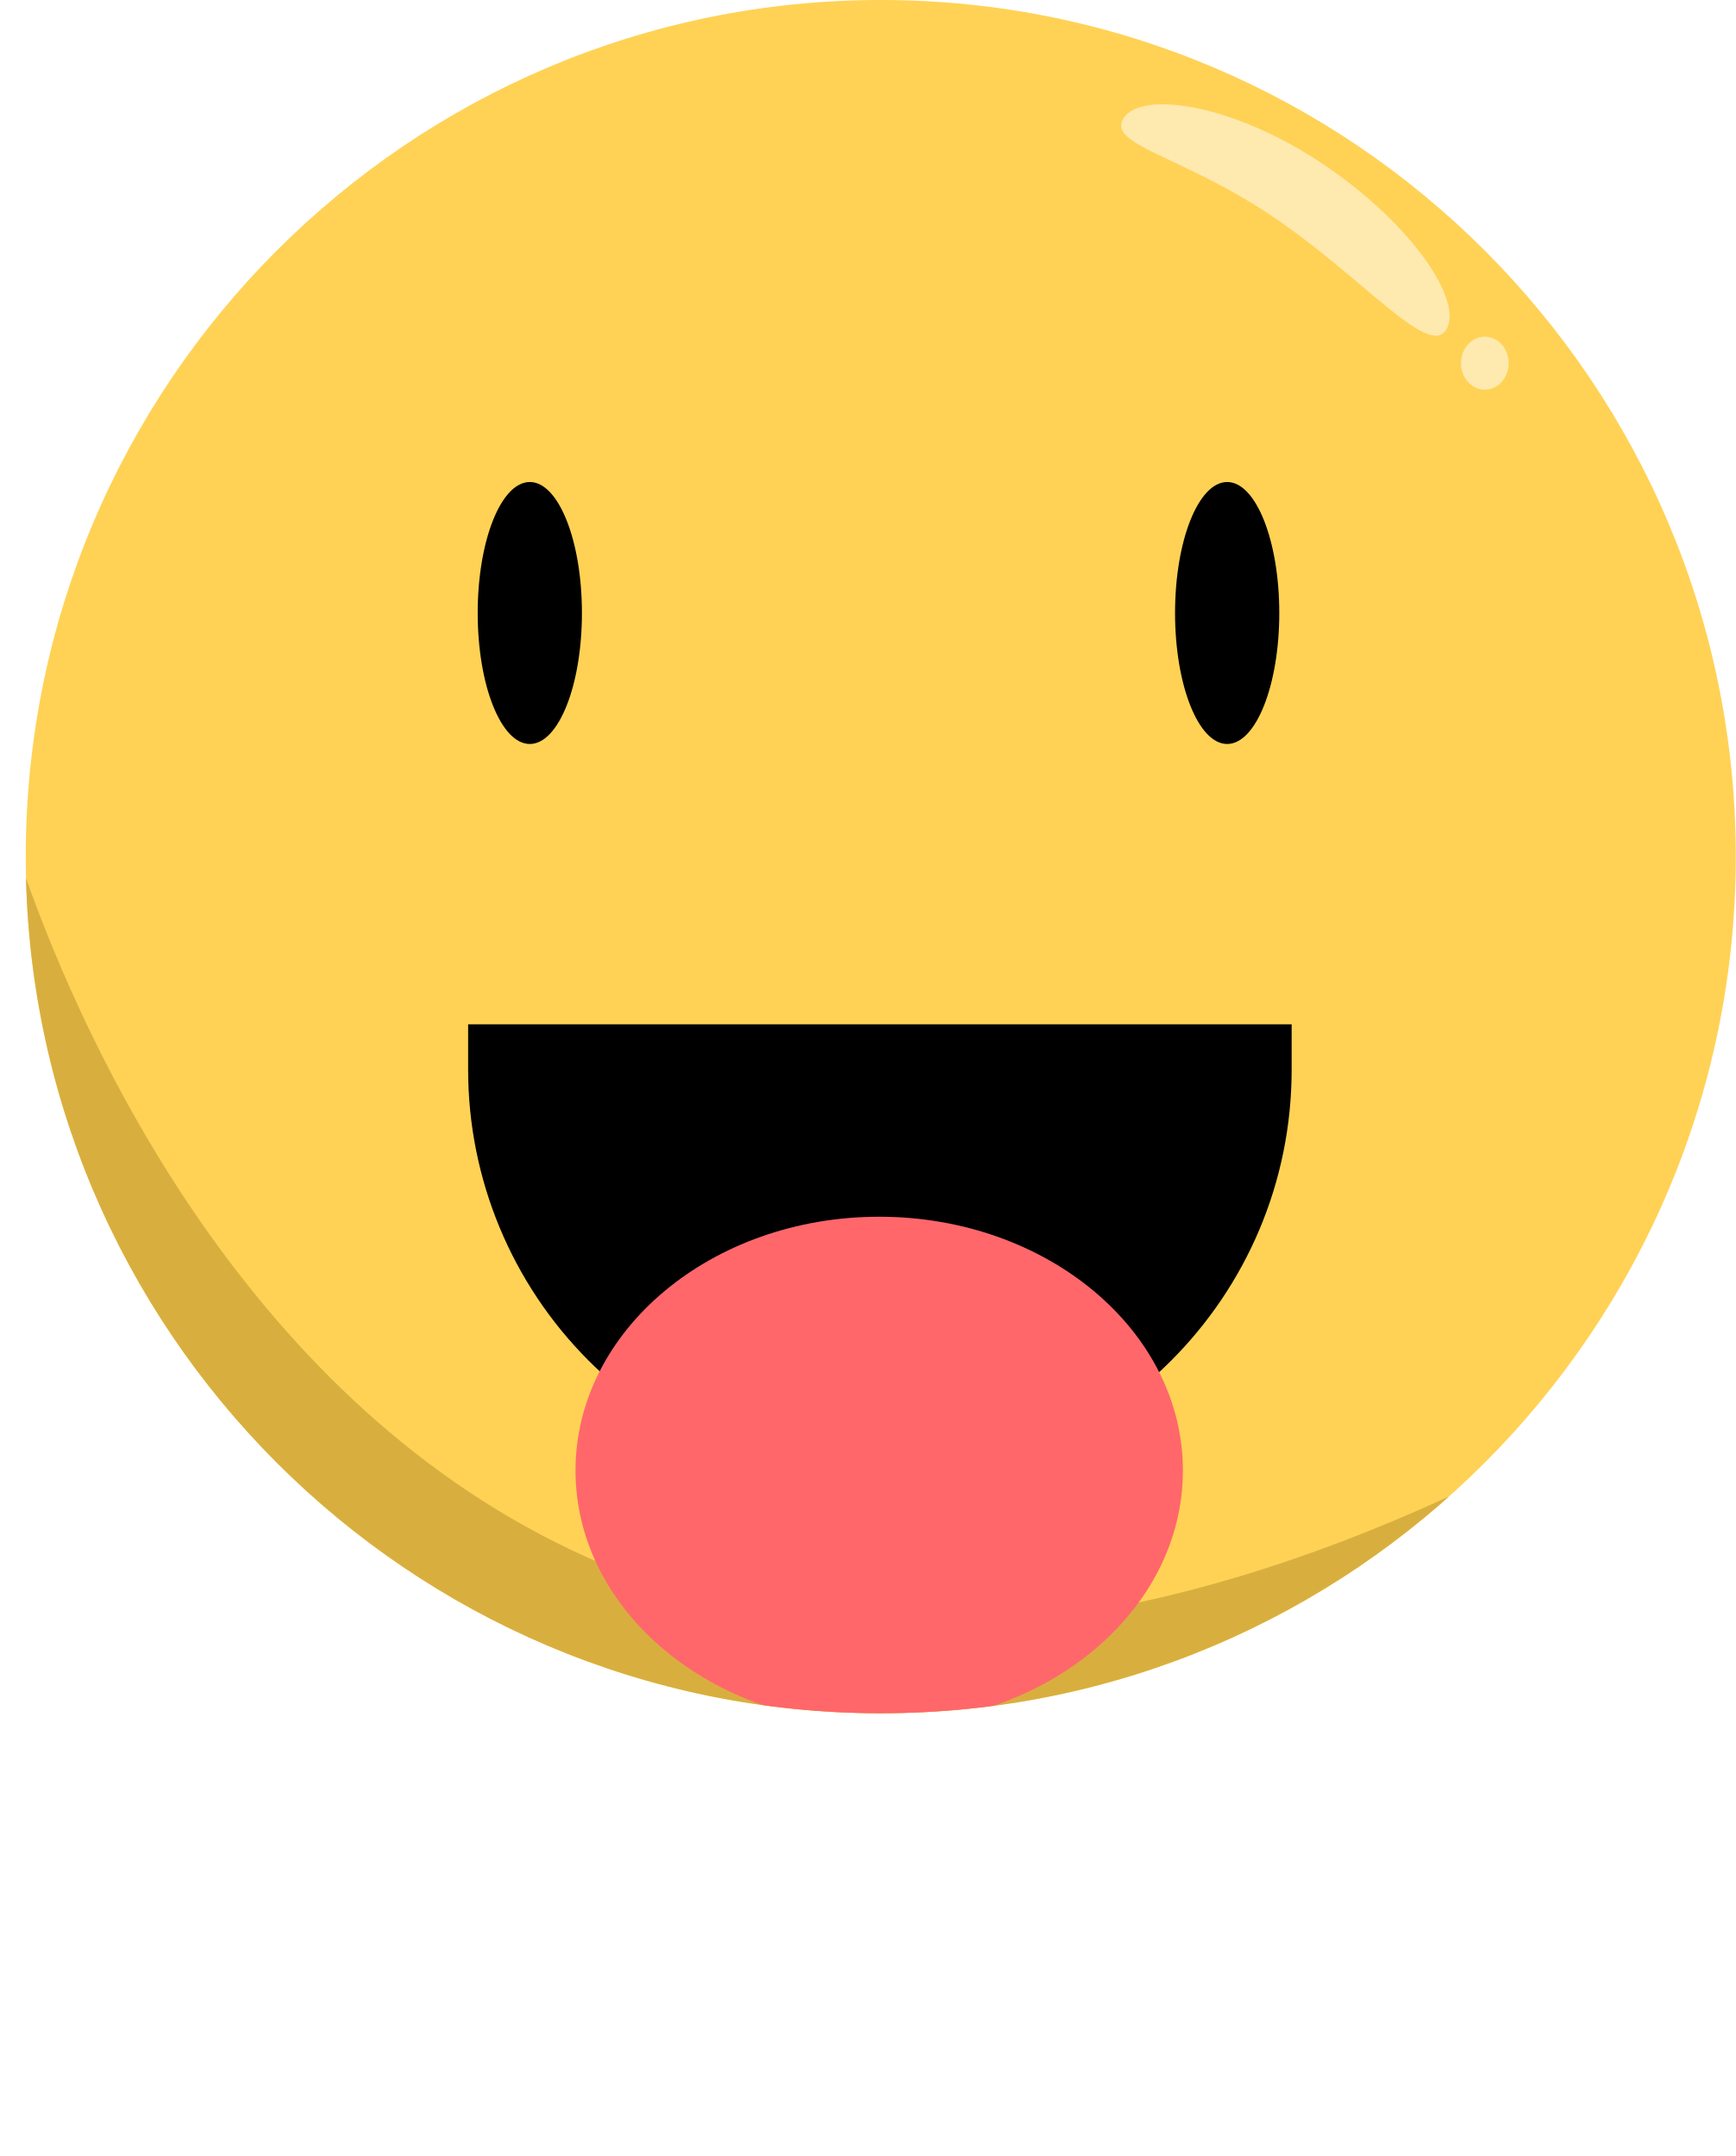
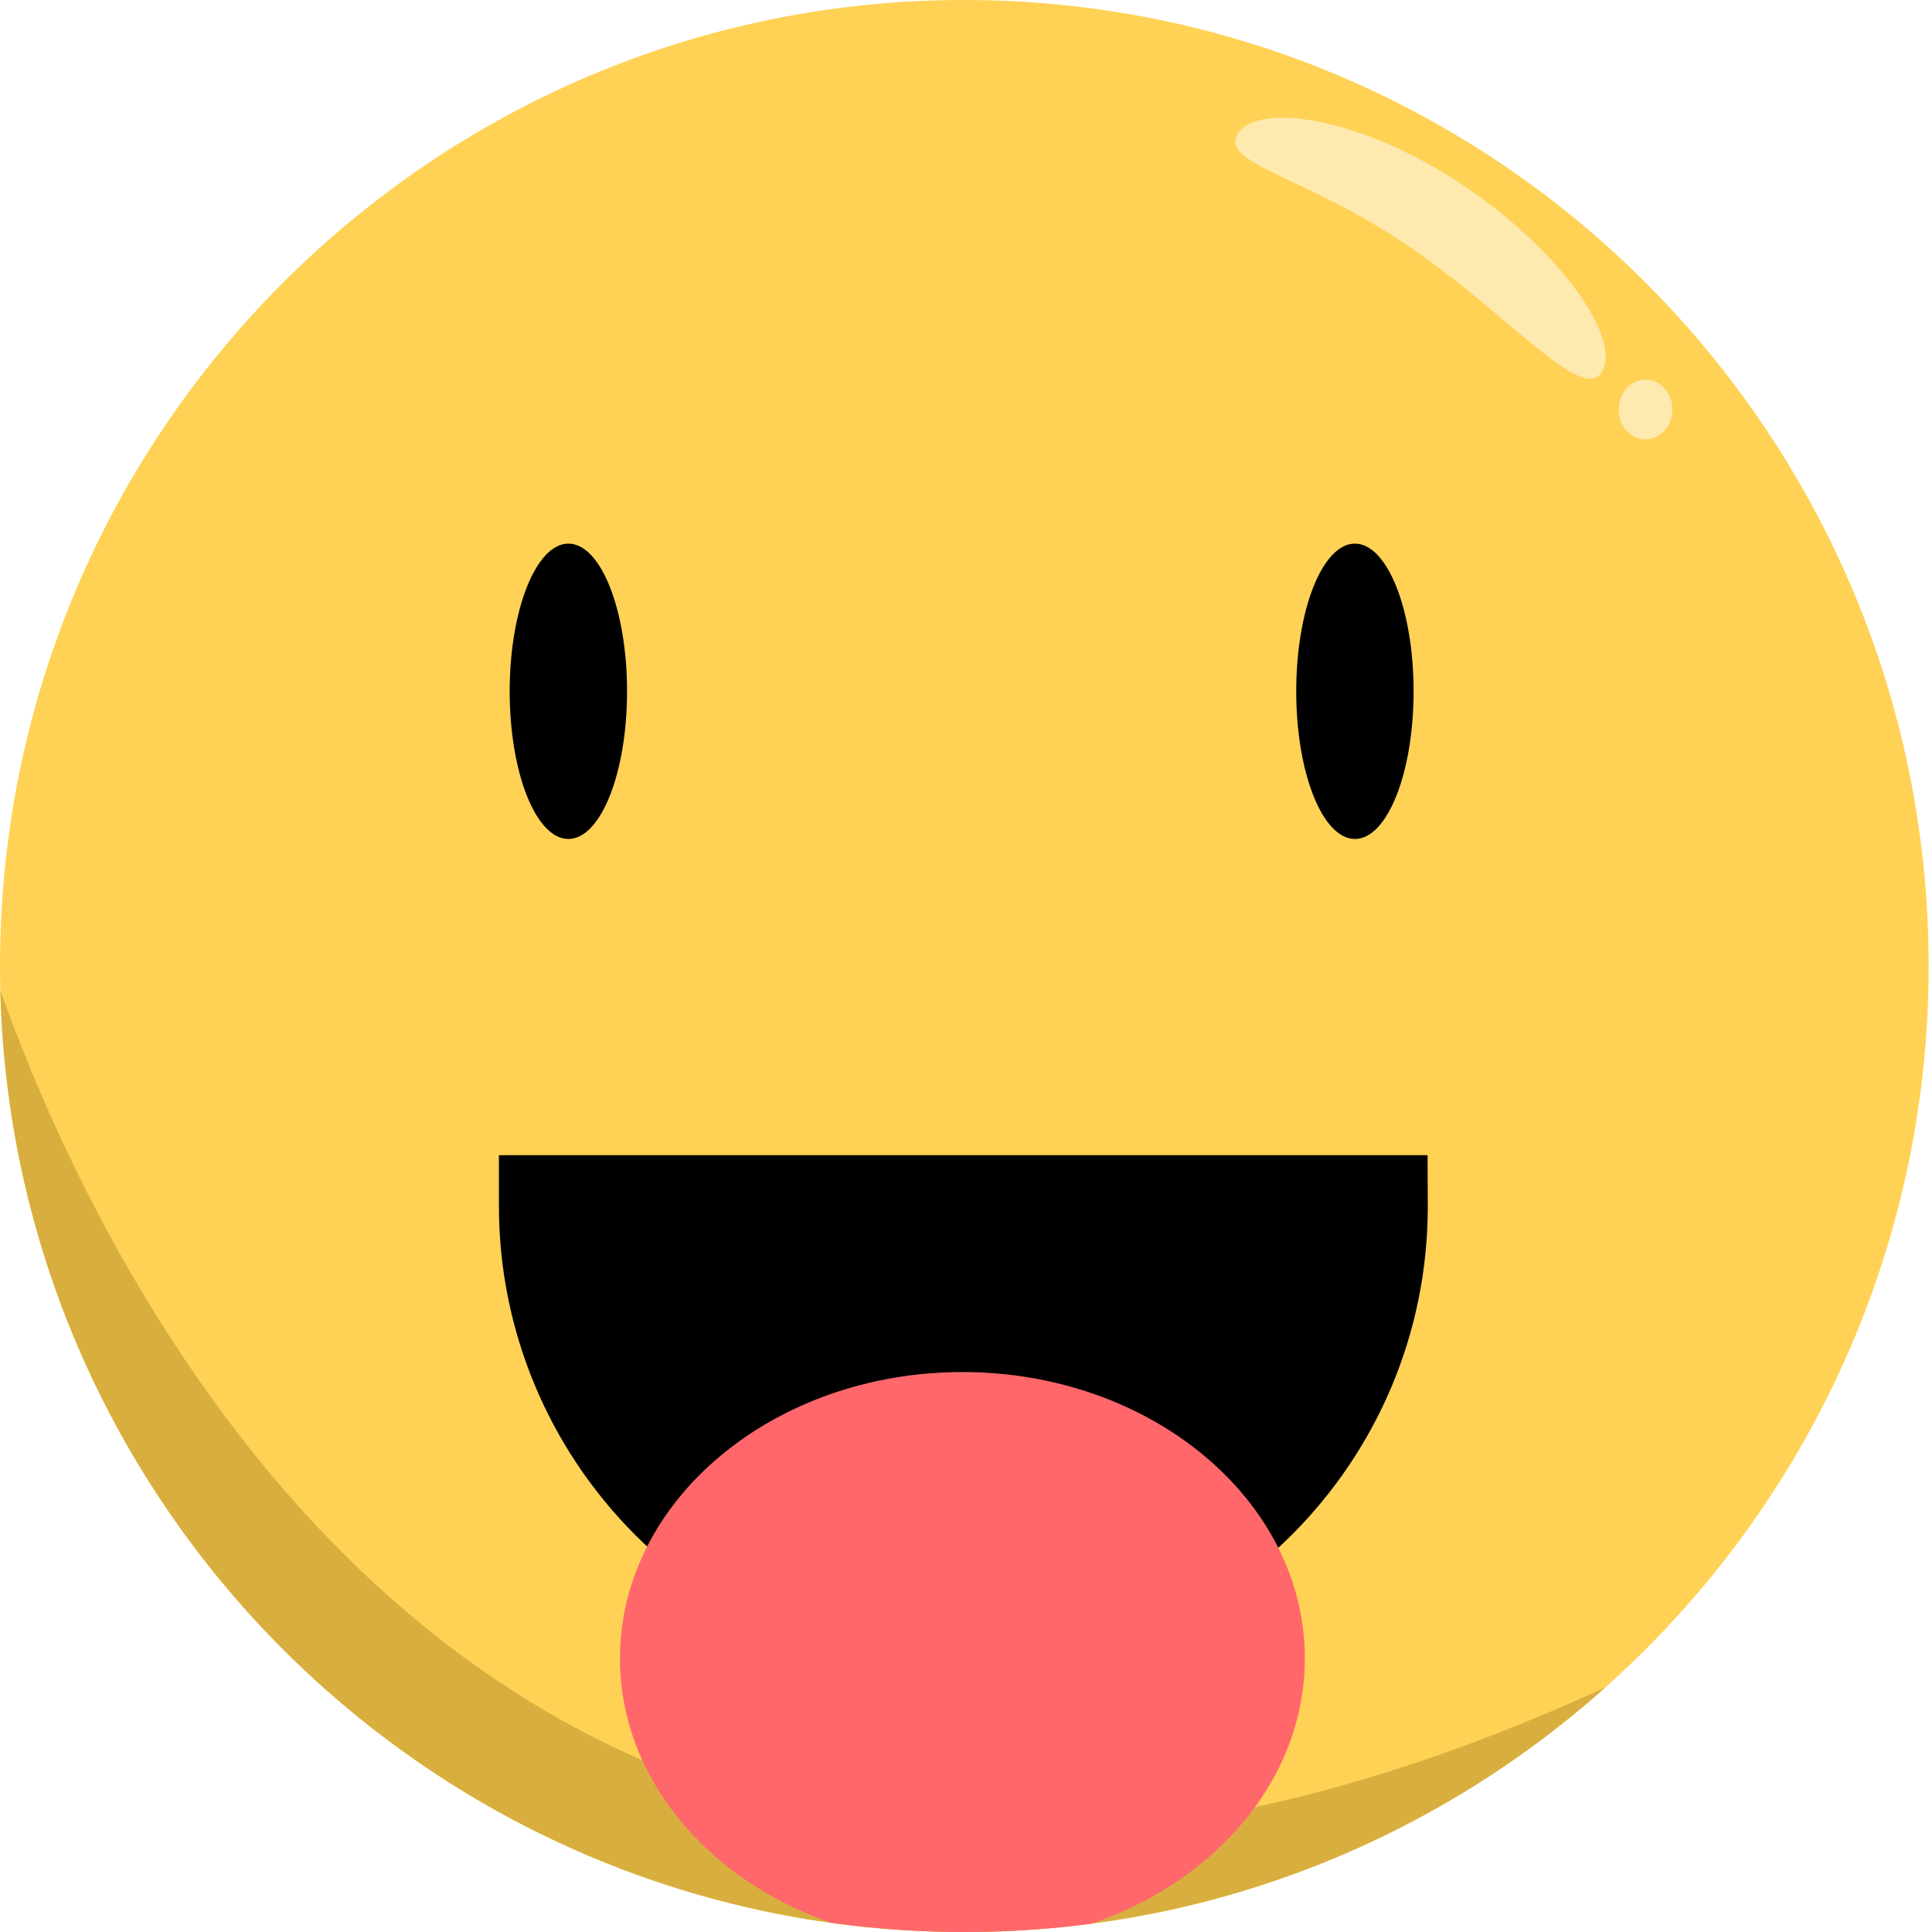
- <svg xmlns="http://www.w3.org/2000/svg" id="Lag_2" data-name="Lag 2" viewBox="0 0 910.63 1131.08">
-   <defs>
-     <style>
-       .cls-1 {
-         clip-path: url(#clippath-2);
-       }
- 
-       .cls-2 {
-         fill: #fee9af;
-       }
- 
-       .cls-2, .cls-3, .cls-4, .cls-5, .cls-6 {
-         fill-rule: evenodd;
-       }
- 
-       .cls-3 {
-         fill: #d8af3f;
-       }
- 
-       .cls-4 {
-         fill: #ffd255;
-       }
- 
-       .cls-5 {
-         fill: #ff676b;
-       }
- 
-       .cls-7 {
-         clip-path: url(#clippath-1);
-       }
- 
-       .cls-7, .cls-8 {
-         clip-rule: evenodd;
-         fill: none;
-       }
- 
-       .cls-9 {
-         clip-path: url(#clippath);
-       }
-     </style>
-     <clipPath id="clippath">
-       <path class="cls-8" d="m462.07,0c247.57,0,448.56,201.37,448.56,449.4s-200.99,449.4-448.56,449.4S13.51,697.44,13.51,449.4,214.5,0,462.07,0h0Z" />
-     </clipPath>
-     <clipPath id="clippath-1">
-       <path class="cls-8" d="m677.64,537.36H245.59v23.76c0,57.29,22.76,112.24,63.27,152.75,40.51,40.51,95.46,63.27,152.75,63.27h0c119.31,0,216.02-96.72,216.02-216.03v-23.76h0Z" />
-     </clipPath>
-     <clipPath id="clippath-2">
-       <path class="cls-7" d="m462.07,0c247.57,0,448.56,201.37,448.56,449.4s-200.99,449.4-448.56,449.4S13.51,697.44,13.51,449.4,214.5,0,462.07,0h0Z" />
-     </clipPath>
-   </defs>
-   <g id="Lag_1-2" data-name="Lag 1">
+ <svg xmlns="http://www.w3.org/2000/svg" xmlns:xlink="http://www.w3.org/1999/xlink" version="1.1" id="Lag_2_00000011715147523212187800000005895530972000111291_" x="0px" y="0px" viewBox="0 0 897.1 898.8" style="enable-background:new 0 0 897.1 898.8;" xml:space="preserve">
+   <style type="text/css">
+ 	.st0{fill-rule:evenodd;clip-rule:evenodd;fill:#FFD255;}
+ 	.st1{clip-path:url(#SVGID_00000164475117404434311780000015010221613738602682_);}
+ 	.st2{fill-rule:evenodd;clip-rule:evenodd;fill:#D8AF3F;}
+ 	.st3{fill-rule:evenodd;clip-rule:evenodd;fill:#FEE9AF;}
+ 	.st4{fill-rule:evenodd;clip-rule:evenodd;}
+ 	.st5{clip-path:url(#SVGID_00000061456872202641701830000016379154399354774919_);}
+ 	.st6{clip-path:url(#SVGID_00000064356257604362097480000003291514665097445256_);}
+ 	.st7{fill-rule:evenodd;clip-rule:evenodd;fill:#FF676B;}
+ </style>
+   <g id="Lag_1-2">
    <g>
-       <path class="cls-4" d="m462.07,0c247.57,0,448.56,201.37,448.56,449.4s-200.99,449.4-448.56,449.4S13.51,697.44,13.51,449.4,214.5,0,462.07,0h0Z" />
-       <g class="cls-9">
-         <path class="cls-3" d="m0,417.41s172.1,685.18,820.6,337.6l-12.56,376.07-789.53-26.1L0,417.41h0Z" />
-         <path class="cls-2" d="m778.97,176.63c6.91,0,12.52,6.23,12.52,13.91s-5.61,13.91-12.52,13.91-12.52-6.23-12.52-13.91,5.61-13.91,12.52-13.91h0Z" />
-         <path class="cls-2" d="m589.59,61.77c9.62-14.24,57.66-7.32,105.05,24.69,47.39,32.01,73.53,72.52,63.91,86.76-9.62,14.24-43.51-27.62-90.9-59.63-47.39-32.01-87.68-37.57-78.07-51.81h0Z" />
-         <path class="cls-6" d="m643.8,252.87c15.09,0,27.34,30.79,27.34,68.72s-12.25,68.72-27.34,68.72-27.34-30.79-27.34-68.72,12.25-68.72,27.34-68.72h0Z" />
-         <path class="cls-6" d="m277.95,252.87c15.09,0,27.34,30.79,27.34,68.72s-12.25,68.72-27.34,68.72-27.34-30.79-27.34-68.72,12.25-68.72,27.34-68.72h0Z" />
-         <path class="cls-6" d="m677.64,537.36H245.59v23.76c0,57.29,22.76,112.24,63.27,152.75,40.51,40.51,95.46,63.27,152.75,63.27h0c119.31,0,216.02-96.72,216.02-216.03v-23.76h0Z" />
+       <path class="st0" d="M448.6,0c247.6,0,448.6,201.4,448.6,449.4s-201,449.4-448.6,449.4S0,697.4,0,449.4S201,0,448.6,0L448.6,0z" />
+       <g>
+         <defs>
+           <path id="SVGID_1_" d="M448.6,0c247.6,0,448.6,201.4,448.6,449.4s-201,449.4-448.6,449.4S0,697.4,0,449.4S201,0,448.6,0L448.6,0      z" />
+         </defs>
+         <clipPath id="SVGID_00000039819349842434344500000009748991410510369172_">
+           <use xlink:href="#SVGID_1_" style="overflow:visible;" />
+         </clipPath>
+         <g style="clip-path:url(#SVGID_00000039819349842434344500000009748991410510369172_);">
+           <path class="st2" d="M-13.5,417.4c0,0,172.1,685.2,820.6,337.6l-12.6,376.1L5,1105L-13.5,417.4L-13.5,417.4z" />
+           <path class="st3" d="M765.5,176.6c6.9,0,12.5,6.2,12.5,13.9s-5.6,13.9-12.5,13.9s-12.5-6.2-12.5-13.9S758.5,176.6,765.5,176.6      L765.5,176.6z" />
+           <path class="st3" d="M576.1,61.8c9.6-14.2,57.7-7.3,105,24.7s73.5,72.5,63.9,86.8c-9.6,14.2-43.5-27.6-90.9-59.6      S566.5,76,576.1,61.8L576.1,61.8L576.1,61.8z" />
+           <path class="st4" d="M630.3,252.9c15.1,0,27.3,30.8,27.3,68.7s-12.2,68.7-27.3,68.7s-27.3-30.8-27.3-68.7      S615.2,252.9,630.3,252.9L630.3,252.9z" />
+           <path class="st4" d="M264.4,252.9c15.1,0,27.3,30.8,27.3,68.7s-12.2,68.7-27.3,68.7c-15.1,0-27.3-30.8-27.3-68.7      S249.4,252.9,264.4,252.9L264.4,252.9z" />
+           <path class="st4" d="M664.1,537.4h-432v23.8c0,57.3,22.8,112.2,63.3,152.8c40.5,40.5,95.5,63.3,152.8,63.3l0,0      c119.3,0,216-96.7,216-216L664.1,537.4L664.1,537.4L664.1,537.4z" />
+         </g>
      </g>
-       <g class="cls-1">
-         <path class="cls-5" d="m461.25,638.32c87.93,0,159.32,59.68,159.32,133.18s-71.39,133.18-159.32,133.18-159.32-59.68-159.32-133.18,71.39-133.18,159.32-133.18h0Z" />
+       <g>
+         <defs>
+           <path id="SVGID_00000129196375411640598350000002061832141449513378_" d="M664.1,537.4h-432v23.8c0,57.3,22.8,112.2,63.3,152.8      c40.5,40.5,95.5,63.3,152.8,63.3l0,0c119.3,0,216-96.7,216-216L664.1,537.4L664.1,537.4L664.1,537.4z" />
+         </defs>
+         <defs>
+           <path id="SVGID_00000020371035804996168460000008008703627917247893_" d="M448.6,0c247.6,0,448.6,201.4,448.6,449.4      s-201,449.4-448.6,449.4S0,697.4,0,449.4S201,0,448.6,0L448.6,0z" />
+         </defs>
+         <clipPath id="SVGID_00000101808914856720588890000003294724175767207581_">
+           <use xlink:href="#SVGID_00000129196375411640598350000002061832141449513378_" style="overflow:visible;" />
+         </clipPath>
+         <clipPath id="SVGID_00000087385573015748568990000001462921250311875487_" style="clip-path:url(#SVGID_00000101808914856720588890000003294724175767207581_);">
+           <use xlink:href="#SVGID_00000020371035804996168460000008008703627917247893_" style="overflow:visible;" />
+         </clipPath>
+         <g style="clip-path:url(#SVGID_00000087385573015748568990000001462921250311875487_);">
+           <path class="st7" d="M447.7,638.3c87.9,0,159.3,59.7,159.3,133.2s-71.4,133.2-159.3,133.2S288.4,845,288.4,771.5      S359.8,638.3,447.7,638.3L447.7,638.3z" />
+         </g>
      </g>
    </g>
  </g>
</svg>
